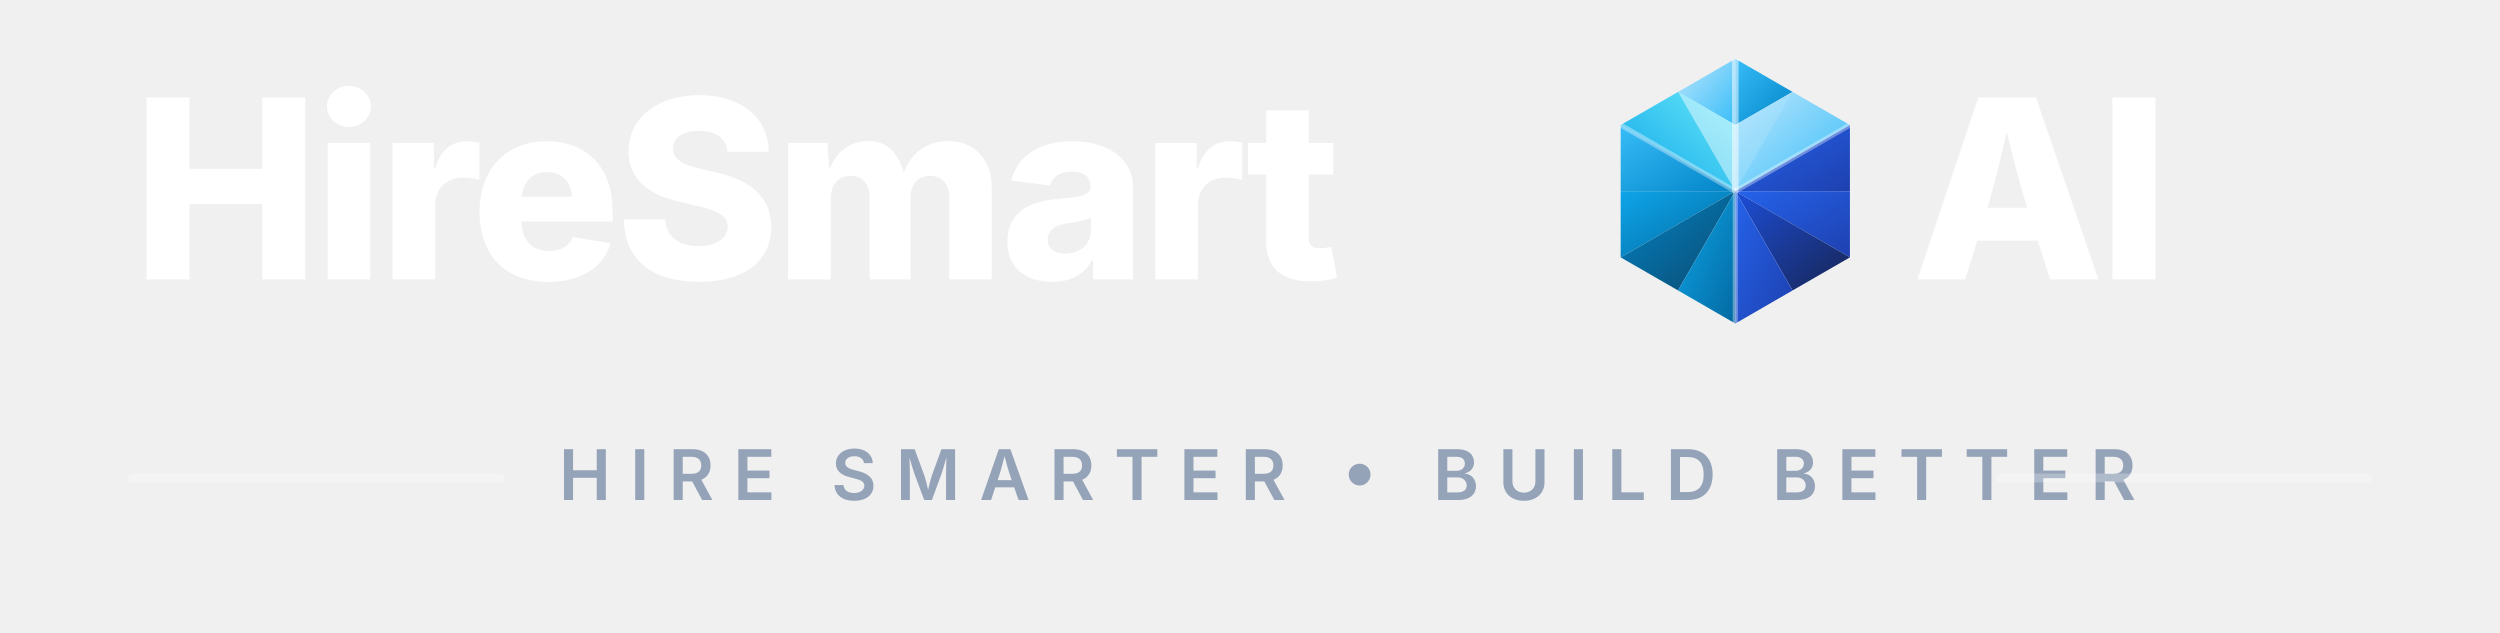
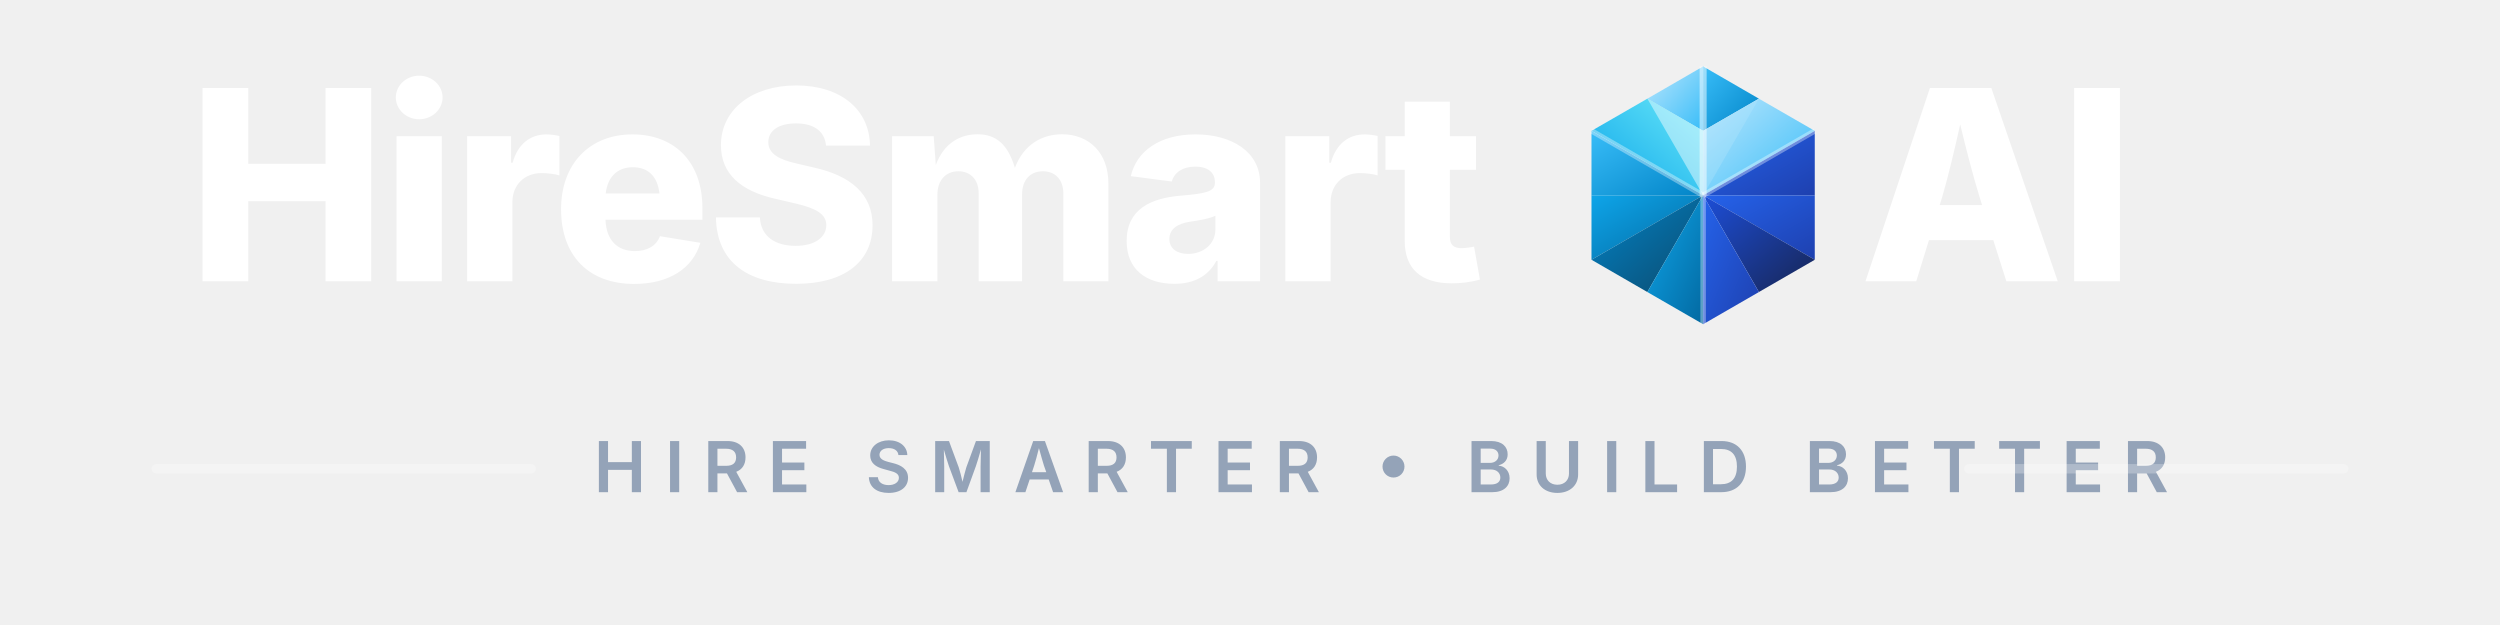
- <svg xmlns="http://www.w3.org/2000/svg" viewBox="0 0 340 86" width="340" height="86" role="img" aria-label="HireSmart AI — Hire Smarter • Build Better">
+ <svg xmlns="http://www.w3.org/2000/svg" viewBox="0 0 320 80" width="320" height="80" role="img" aria-label="HireSmart AI — Hire Smarter • Build Better">
  <defs>
    <linearGradient id="hs-full-cyan-top-light" x1="0%" y1="0%" x2="100%" y2="100%">
      <stop offset="0%" stop-color="#bae6fd" />
      <stop offset="100%" stop-color="#38bdf8" />
    </linearGradient>
    <linearGradient id="hs-full-cyan-mid-light" x1="0%" y1="0%" x2="100%" y2="100%">
      <stop offset="0%" stop-color="#38bdf8" />
      <stop offset="100%" stop-color="#0284c7" />
    </linearGradient>
    <linearGradient id="hs-full-cyan-glow-light" x1="100%" y1="0%" x2="0%" y2="100%">
      <stop offset="0%" stop-color="#67e8f9" />
      <stop offset="100%" stop-color="#0ea5e9" />
    </linearGradient>
    <linearGradient id="hs-full-blue-left-light" x1="0%" y1="0%" x2="100%" y2="100%">
      <stop offset="0%" stop-color="#0ea5e9" />
      <stop offset="100%" stop-color="#0369a1" />
    </linearGradient>
    <linearGradient id="hs-full-blue-deep-light" x1="0%" y1="0%" x2="100%" y2="100%">
      <stop offset="0%" stop-color="#0284c7" />
      <stop offset="100%" stop-color="#0c4a6e" />
    </linearGradient>
    <linearGradient id="hs-full-blue-right-light" x1="0%" y1="0%" x2="100%" y2="100%">
      <stop offset="0%" stop-color="#2563eb" />
      <stop offset="100%" stop-color="#1e40af" />
    </linearGradient>
    <linearGradient id="hs-full-blue-dark-light" x1="0%" y1="0%" x2="100%" y2="100%">
      <stop offset="0%" stop-color="#1d4ed8" />
      <stop offset="100%" stop-color="#172554" />
    </linearGradient>
  </defs>
  <g id="hiresmart-brand-artwork">
-     <text x="18" y="38" font-family="Inter, system-ui, -apple-system, BlinkMacSystemFont, 'Segoe UI', Roboto, sans-serif" font-size="34" font-weight="800" letter-spacing="-0.8" fill="#ffffff">HireSmart</text>
+     <text x="24" y="36" font-family="Inter, system-ui, -apple-system, BlinkMacSystemFont, 'Segoe UI', Roboto, sans-serif" font-size="34" font-weight="800" letter-spacing="-0.6" fill="#ffffff">HireSmart</text>
    <g id="diamond-cube">
-       <polygon points="236,8.00 228.21,12.50 236,17.00" fill="url(#hs-full-cyan-top-light)" />
-       <polygon points="236,8.00 243.79,12.50 236,17.00" fill="url(#hs-full-cyan-mid-light)" />
-       <polygon points="228.21,12.50 220.41,17.00 236,26.00 236,17.00" fill="url(#hs-full-cyan-glow-light)" />
-       <polygon points="243.79,12.50 251.59,17.00 236,26.00 236,17.00" fill="url(#hs-full-cyan-top-light)" />
-       <polygon points="220.41,17.00 220.41,26.00 236,26.00" fill="url(#hs-full-cyan-mid-light)" />
-       <polygon points="220.41,26.00 220.41,35.00 228.21,30.50 236,26.00" fill="url(#hs-full-blue-left-light)" />
-       <polygon points="220.41,35.00 228.21,39.50 236,26.00" fill="url(#hs-full-blue-deep-light)" />
-       <polygon points="228.21,39.50 236,44.00 236,26.00" fill="url(#hs-full-blue-left-light)" />
-       <polygon points="251.59,17.00 251.59,26.00 236,26.00" fill="url(#hs-full-blue-right-light)" />
-       <polygon points="251.59,26.00 251.59,35.00 243.79,30.50 236,26.00" fill="url(#hs-full-blue-right-light)" />
-       <polygon points="251.59,35.00 243.79,39.50 236,26.00" fill="url(#hs-full-blue-dark-light)" />
-       <polygon points="243.79,39.50 236,44.00 236,26.00" fill="url(#hs-full-blue-right-light)" />
-       <polygon points="236,17.00 236,26.00 228.21,12.50" fill="#ffffff" opacity="0.45" />
-       <polygon points="236,17.00 236,26.00 243.79,12.50" fill="#bae6fd" opacity="0.3" />
-       <line x1="236" y1="8.00" x2="236" y2="26.00" stroke="#ffffff" stroke-width="0.9" stroke-opacity="0.5" />
-       <line x1="220.41" y1="17.00" x2="236" y2="26.00" stroke="#ffffff" stroke-width="0.7" stroke-opacity="0.35" />
-       <line x1="251.59" y1="17.00" x2="236" y2="26.00" stroke="#ffffff" stroke-width="0.7" stroke-opacity="0.35" />
-       <line x1="236" y1="44.00" x2="236" y2="26.00" stroke="#ffffff" stroke-width="0.7" stroke-opacity="0.35" />
+       <polygon points="218,8.50 210.86,12.63 218,16.75" fill="url(#hs-full-cyan-top-light)" />
+       <polygon points="218,8.50 225.14,12.63 218,16.75" fill="url(#hs-full-cyan-mid-light)" />
+       <polygon points="210.86,12.63 203.71,16.75 218,25.00 218,16.75" fill="url(#hs-full-cyan-glow-light)" />
+       <polygon points="225.14,12.63 232.29,16.75 218,25.00 218,16.75" fill="url(#hs-full-cyan-top-light)" />
+       <polygon points="203.71,16.75 203.71,25.00 218,25.00" fill="url(#hs-full-cyan-mid-light)" />
+       <polygon points="203.71,25.00 203.71,33.25 210.86,29.13 218,25.00" fill="url(#hs-full-blue-left-light)" />
+       <polygon points="203.71,33.25 210.86,37.38 218,25.00" fill="url(#hs-full-blue-deep-light)" />
+       <polygon points="210.86,37.38 218,41.50 218,25.00" fill="url(#hs-full-blue-left-light)" />
+       <polygon points="232.29,16.75 232.29,25.00 218,25.00" fill="url(#hs-full-blue-right-light)" />
+       <polygon points="232.29,25.00 232.29,33.25 225.14,29.13 218,25.00" fill="url(#hs-full-blue-right-light)" />
+       <polygon points="232.29,33.25 225.14,37.38 218,25.00" fill="url(#hs-full-blue-dark-light)" />
+       <polygon points="225.14,37.38 218,41.50 218,25.00" fill="url(#hs-full-blue-right-light)" />
+       <polygon points="218,16.75 218,25.00 210.86,12.63" fill="#ffffff" opacity="0.45" />
+       <polygon points="218,16.75 218,25.00 225.14,12.63" fill="#bae6fd" opacity="0.3" />
+       <line x1="218" y1="8.50" x2="218" y2="25.00" stroke="#ffffff" stroke-width="0.9" stroke-opacity="0.5" />
+       <line x1="203.71" y1="16.75" x2="218" y2="25.00" stroke="#ffffff" stroke-width="0.7" stroke-opacity="0.35" />
+       <line x1="232.29" y1="16.75" x2="218" y2="25.00" stroke="#ffffff" stroke-width="0.7" stroke-opacity="0.35" />
+       <line x1="218" y1="41.50" x2="218" y2="25.00" stroke="#ffffff" stroke-width="0.7" stroke-opacity="0.35" />
    </g>
-     <text x="260" y="38" font-family="Inter, system-ui, -apple-system, BlinkMacSystemFont, 'Segoe UI', Roboto, sans-serif" font-size="34" font-weight="800" letter-spacing="-0.8" fill="#ffffff">AI</text>
-     <line x1="18" y1="65" x2="68" y2="65" stroke="rgba(255, 255, 255, 0.25)" stroke-width="1.2" stroke-linecap="round" />
-     <text x="76" y="68" font-family="Inter, system-ui, -apple-system, BlinkMacSystemFont, 'Segoe UI', Roboto, sans-serif" font-size="9.5" font-weight="600" letter-spacing="2.6" fill="#94a3b8">HIRE SMARTER  •  BUILD BETTER</text>
-     <line x1="272" y1="65" x2="322" y2="65" stroke="rgba(255, 255, 255, 0.25)" stroke-width="1.2" stroke-linecap="round" />
+     <text x="238" y="36" font-family="Inter, system-ui, -apple-system, BlinkMacSystemFont, 'Segoe UI', Roboto, sans-serif" font-size="34" font-weight="800" letter-spacing="-0.6" fill="#ffffff">AI</text>
+     <line x1="20" y1="60" x2="68" y2="60" stroke="rgba(255, 255, 255, 0.25)" stroke-width="1.2" stroke-linecap="round" />
+     <text x="76" y="63" font-family="Inter, system-ui, -apple-system, BlinkMacSystemFont, 'Segoe UI', Roboto, sans-serif" font-size="9" font-weight="600" letter-spacing="2.4" fill="#94a3b8">HIRE SMARTER  •  BUILD BETTER</text>
+     <line x1="252" y1="60" x2="300" y2="60" stroke="rgba(255, 255, 255, 0.25)" stroke-width="1.2" stroke-linecap="round" />
  </g>
</svg>
